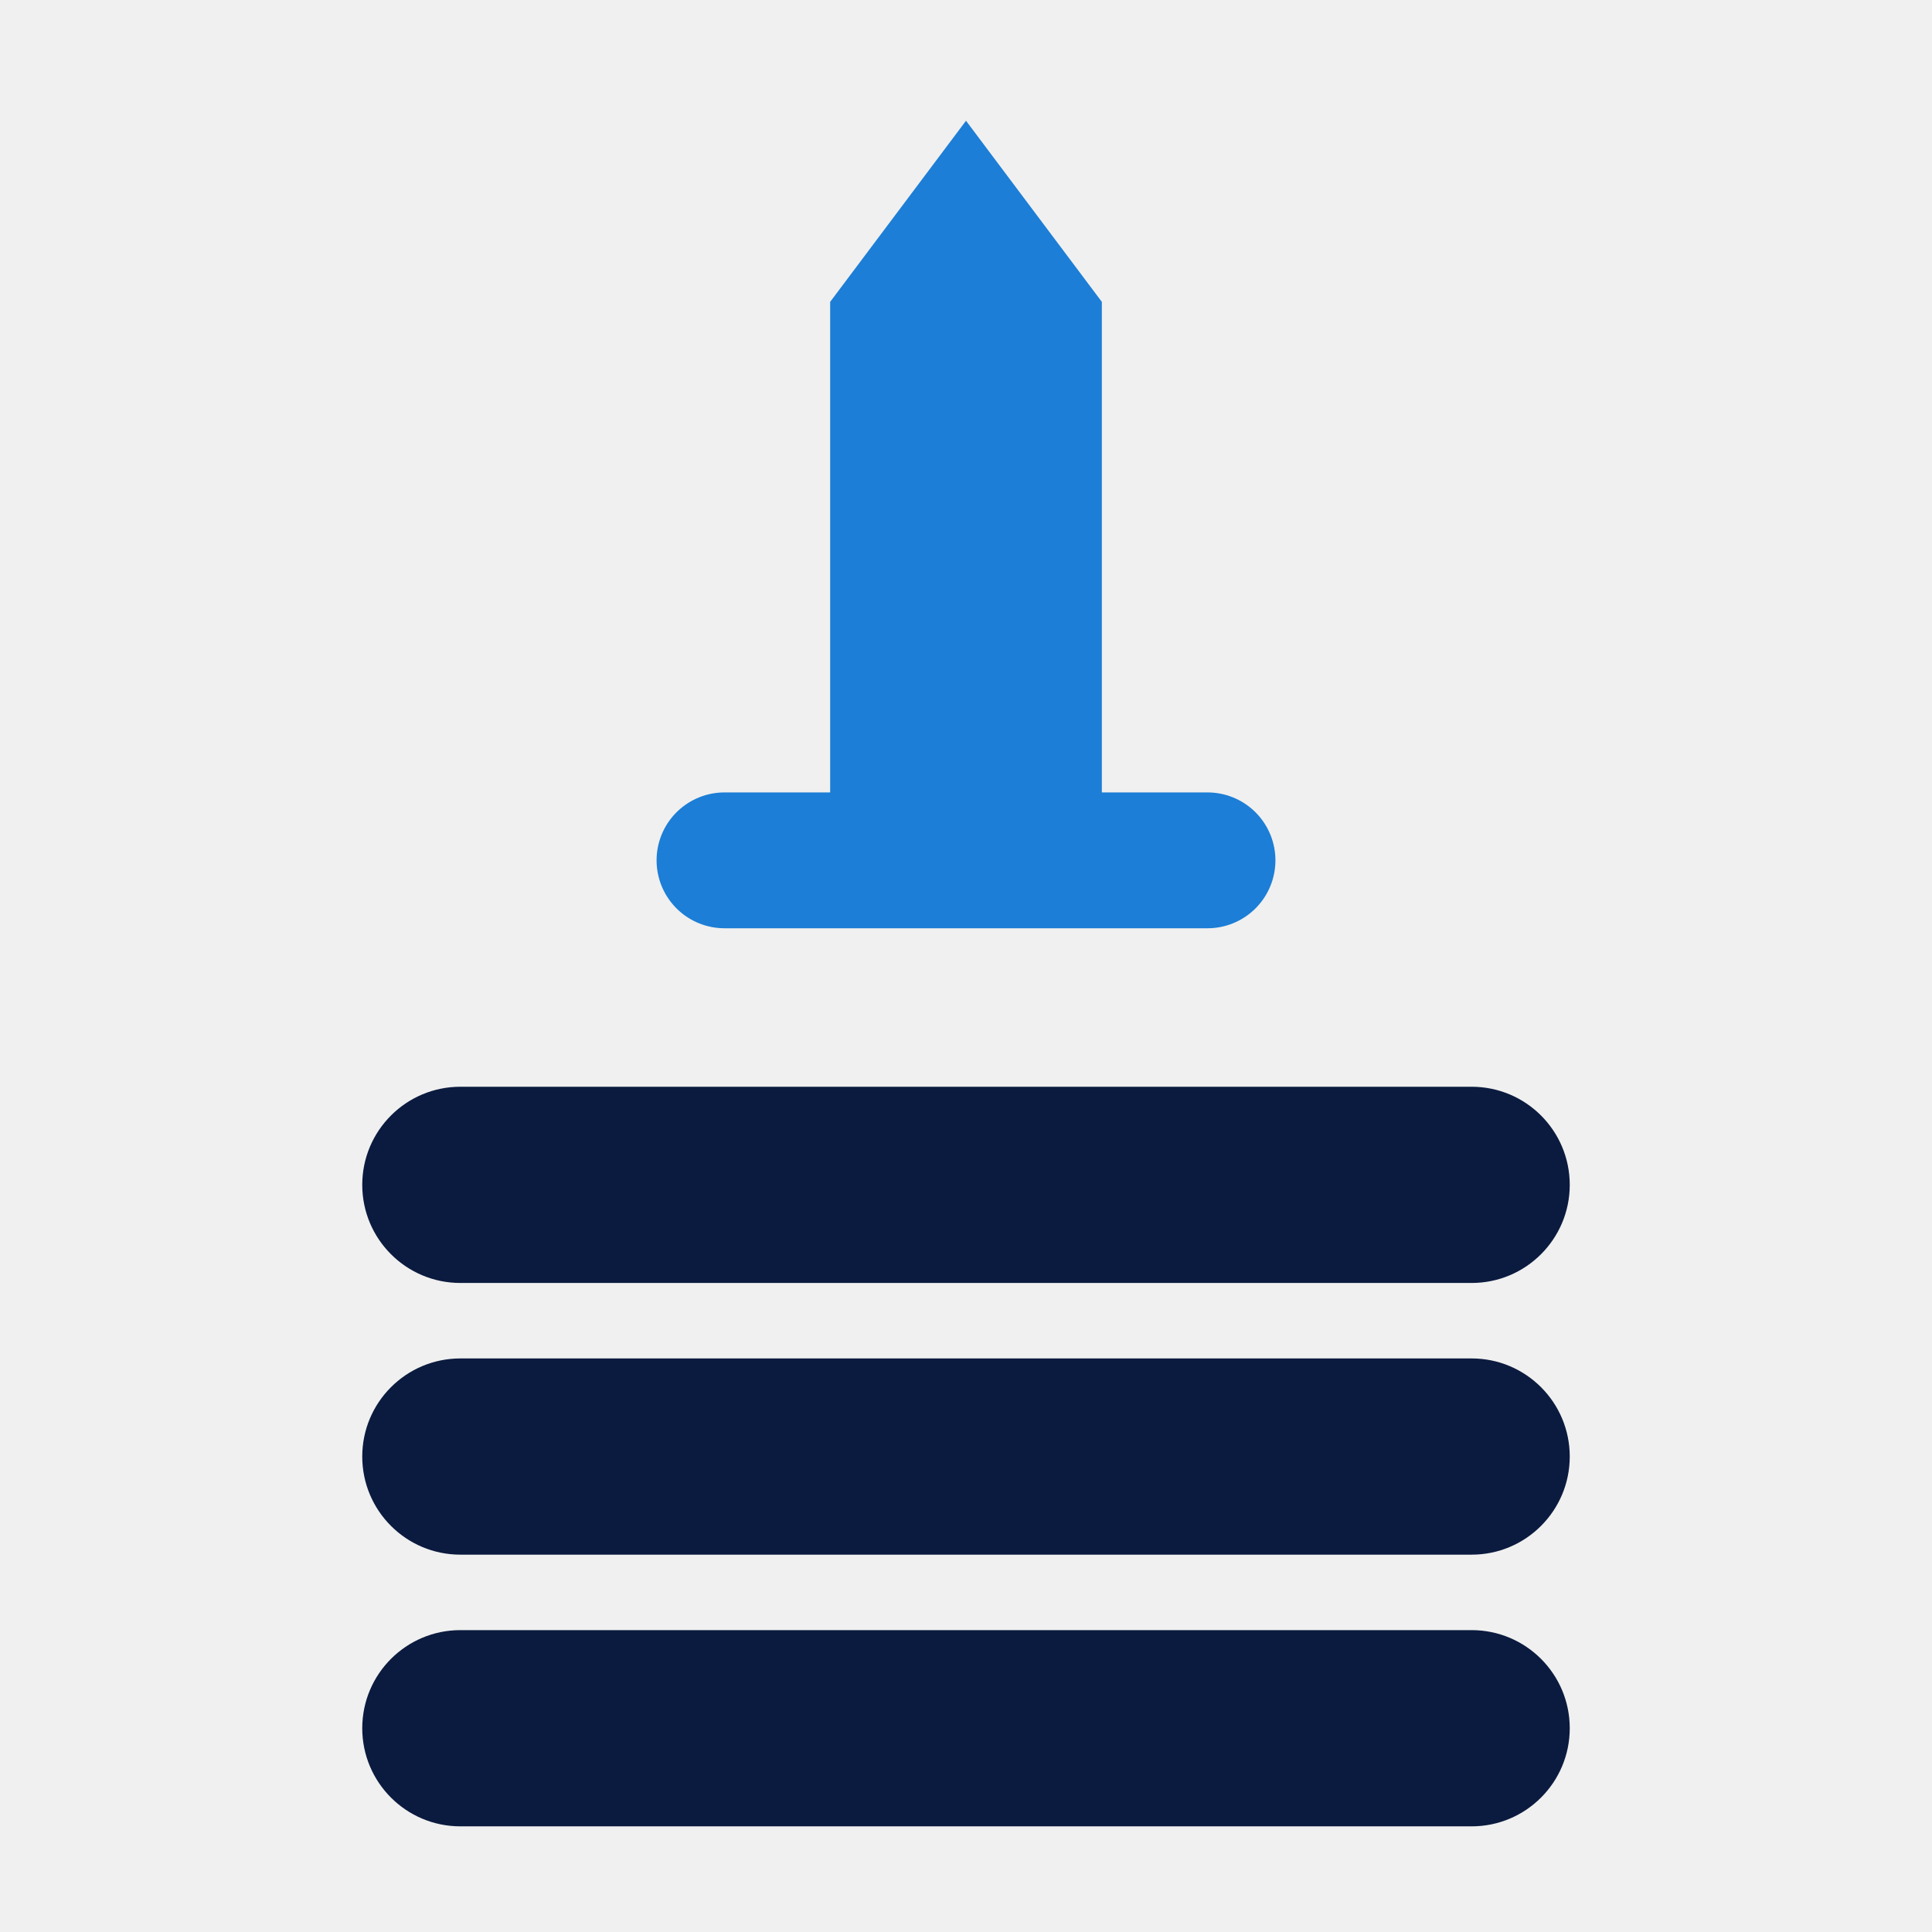
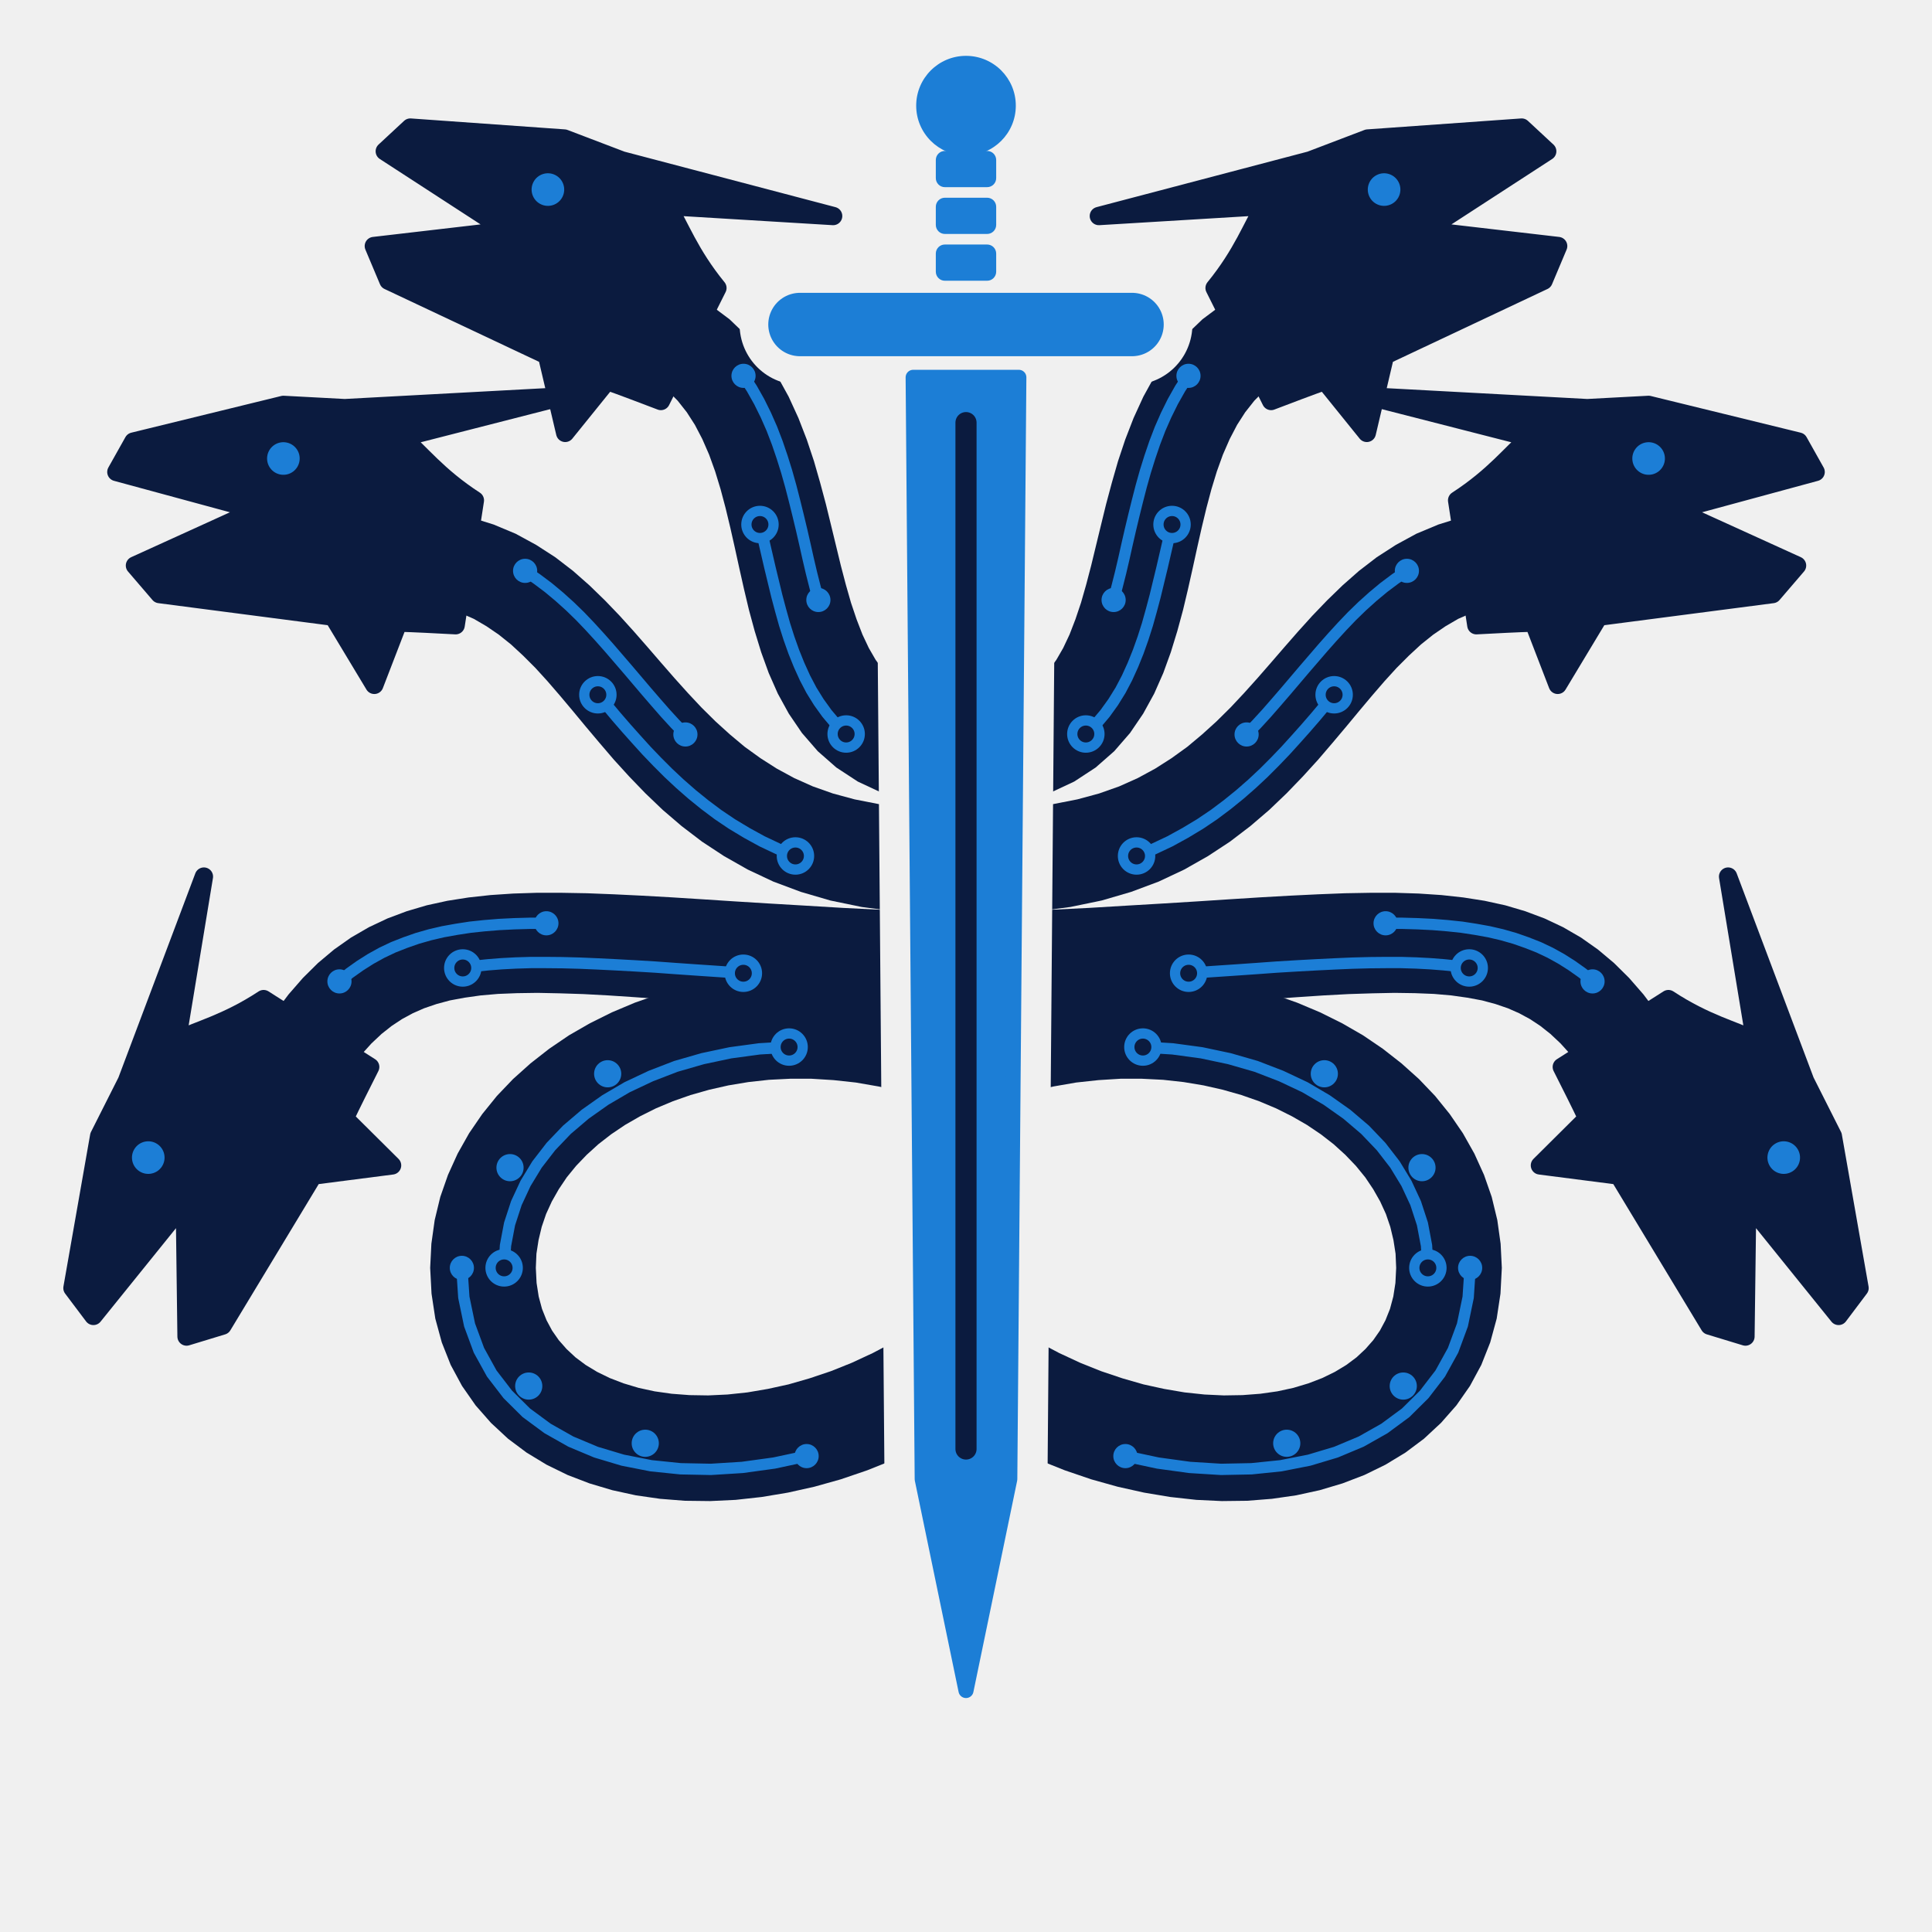
- <svg xmlns="http://www.w3.org/2000/svg" width="512" height="512" viewBox="0 0 64 64">
-   <path d="M32 4 L36.5 10 L36.5 27 L27.5 27 L27.5 10 Z" fill="#1C7ED6" />
-   <line x1="24" y1="28.5" x2="40" y2="28.5" stroke="#1C7ED6" stroke-width="4.5" stroke-linecap="round" />
-   <rect x="12" y="36" width="40" height="6.5" rx="3.25" fill="#0B1B3F" />
-   <rect x="12" y="45" width="40" height="6.5" rx="3.25" fill="#0B1B3F" />
-   <rect x="12" y="54" width="40" height="6.5" rx="3.25" fill="#0B1B3F" />
+ <svg xmlns="http://www.w3.org/2000/svg" width="512" height="512" viewBox="0 0 128 128">
+   <mask id="xk" maskUnits="userSpaceOnUse" x="0" y="0" width="128" height="128">
+     <rect width="128" height="128" fill="#fff" />
+     <path d="M60.5 25 L61.1 98 L64 112 L66.9 98 L67.5 25 Z" fill="#000" stroke="#000" stroke-width="5" stroke-linejoin="round" />
+     <line x1="53" y1="21.5" x2="75" y2="21.5" stroke="#000" stroke-width="8" stroke-linecap="round" />
+     <line x1="64" y1="8" x2="64" y2="21.5" stroke="#000" stroke-width="8" stroke-linecap="round" />
+   </mask>
+   <g mask="url(#xk)">
+     <g>
+       <path d="M65.23 73.28 L66.76 72.75 L68.29 72.32 L69.8 71.98 L71.3 71.72 L72.78 71.56 L74.23 71.47 L75.66 71.47 L77.06 71.54 L78.42 71.69 L79.74 71.91 L81.02 72.2 L82.25 72.55 L83.42 72.96 L84.54 73.43 L85.6 73.96 L86.59 74.53 L87.51 75.15 L88.36 75.81 L89.13 76.51 L89.83 77.24 L90.45 78 L90.98 78.79 L91.44 79.6 L91.82 80.43 L92.11 81.28 L92.32 82.16 L92.46 83.06 L92.5 84 L92.45 85 L92.31 85.9 L92.09 86.72 L91.79 87.47 L91.42 88.16 L90.98 88.79 L90.46 89.38 L89.87 89.93 L89.2 90.43 L88.44 90.89 L87.6 91.3 L86.69 91.65 L85.69 91.95 L84.63 92.18 L83.5 92.34 L82.32 92.43 L81.08 92.45 L79.8 92.39 L78.48 92.25 L77.13 92.02 L75.76 91.72 L74.37 91.32 L72.97 90.85 L71.57 90.29 L70.17 89.64 L68.77 88.9 L67.39 88.07 L66.03 87.15 L61.97 92.85 L63.63 93.97 L65.33 94.99 L67.05 95.91 L68.79 96.71 L70.54 97.41 L72.3 98.01 L74.05 98.5 L75.8 98.89 L77.54 99.18 L79.26 99.37 L80.95 99.45 L82.63 99.43 L84.27 99.3 L85.87 99.07 L87.43 98.73 L88.94 98.28 L90.4 97.72 L91.79 97.04 L93.11 96.24 L94.34 95.32 L95.47 94.27 L96.49 93.11 L97.39 91.82 L98.14 90.43 L98.73 88.94 L99.16 87.36 L99.41 85.71 L99.5 84 L99.42 82.4 L99.2 80.83 L98.83 79.3 L98.32 77.84 L97.68 76.43 L96.92 75.08 L96.05 73.81 L95.08 72.61 L94.01 71.49 L92.85 70.45 L91.61 69.48 L90.3 68.59 L88.91 67.79 L87.46 67.07 L85.94 66.43 L84.37 65.88 L82.75 65.41 L81.08 65.04 L79.37 64.75 L77.62 64.56 L75.84 64.47 L74.02 64.47 L72.18 64.58 L70.32 64.79 L68.45 65.11 L66.56 65.53 L64.67 66.07 L62.77 66.72 Z" fill="#0B1B3F" />
+       <path d="M64 53.5 L65.99 53.38 L67.86 53.06 L69.59 52.52 L71.17 51.78 L72.59 50.85 L73.82 49.77 L74.87 48.56 L75.74 47.28 L76.47 45.95 L77.07 44.59 L77.57 43.21 L78 41.81 L78.38 40.41 L78.71 39.02 L79.02 37.64 L79.32 36.27 L79.62 34.94 L79.93 33.65 L80.26 32.41 L80.62 31.23 L81.02 30.12 L81.47 29.09 L81.96 28.15 L82.5 27.31 L83.1 26.55 L83.76 25.88 L84.52 25.29 L85.39 24.77 L82.61 19.23 L81.06 20.11 L79.67 21.15 L78.46 22.31 L77.41 23.57 L76.51 24.9 L75.75 26.28 L75.1 27.7 L74.55 29.12 L74.07 30.56 L73.66 31.99 L73.28 33.41 L72.94 34.8 L72.61 36.16 L72.29 37.48 L71.96 38.74 L71.62 39.93 L71.25 41.03 L70.86 42.04 L70.44 42.93 L69.99 43.71 L69.51 44.37 L69.01 44.92 L68.46 45.37 L67.86 45.75 L67.15 46.05 L66.3 46.29 L65.26 46.45 L64 46.5 Z" fill="#0B1B3F" />
+       <g transform="translate(83.55 22.22) rotate(-26.57) scale(1.35)">
+         <path d="M-1 -3.1 C1 -4 2 -5 3 -5.6 L-4.5 -8.8 L6 -6.6 L9 -6.3 L16 -3.4 L16.6 -1.8 L9.5 -1 L15 2.6 L13.6 3.8 L5 3.6 L2.5 6.6 L1.8 3.4 C1 3.3 0 3.2 -1 3.1 Z" fill="#0B1B3F" stroke="#0B1B3F" stroke-width="0.9" stroke-linejoin="round" />
+         <circle cx="8.6" cy="-3.7" r="0.8" fill="#1C7ED6" />
+       </g>
+       <path d="M63.84 60.5 L66.34 60.52 L68.69 60.38 L70.91 60.09 L72.99 59.66 L74.94 59.09 L76.76 58.41 L78.46 57.61 L80.03 56.72 L81.49 55.76 L82.84 54.73 L84.09 53.66 L85.24 52.56 L86.32 51.44 L87.33 50.33 L88.28 49.22 L89.19 48.14 L90.06 47.09 L90.9 46.09 L91.72 45.14 L92.53 44.25 L93.34 43.44 L94.14 42.7 L94.95 42.05 L95.77 41.49 L96.61 41 L97.5 40.61 L98.44 40.29 L99.47 40.06 L98.53 33.94 L96.87 34.26 L95.3 34.75 L93.84 35.36 L92.48 36.1 L91.21 36.92 L90.04 37.82 L88.95 38.78 L87.92 39.78 L86.94 40.8 L86 41.84 L85.09 42.88 L84.2 43.91 L83.31 44.93 L82.42 45.92 L81.52 46.88 L80.59 47.8 L79.64 48.66 L78.66 49.48 L77.62 50.23 L76.54 50.92 L75.38 51.55 L74.15 52.1 L72.82 52.57 L71.38 52.96 L69.8 53.27 L68.09 53.46 L66.21 53.55 L64.16 53.5 Z" fill="#0B1B3F" />
+       <g transform="translate(98.51 37.08) rotate(-8.75) scale(1.35)">
+         <path d="M-1 -3.1 C1 -4 2 -5 3 -5.6 L-4.5 -8.8 L6 -6.6 L9 -6.3 L16 -3.4 L16.6 -1.8 L9.5 -1 L15 2.6 L13.6 3.8 L5 3.6 L2.5 6.6 L1.8 3.4 C1 3.3 0 3.2 -1 3.1 Z" fill="#0B1B3F" stroke="#0B1B3F" stroke-width="0.9" stroke-linejoin="round" />
+         <circle cx="8.6" cy="-3.7" r="0.8" fill="#1C7ED6" />
+       </g>
+       <path d="M64.12 67.5 L67.08 67.36 L69.9 67.21 L72.57 67.05 L75.11 66.88 L77.51 66.7 L79.79 66.53 L81.94 66.36 L83.97 66.21 L85.88 66.07 L87.68 65.95 L89.36 65.86 L90.93 65.81 L92.39 65.78 L93.75 65.8 L95.01 65.85 L96.16 65.95 L97.22 66.1 L98.19 66.28 L99.08 66.52 L99.9 66.8 L100.65 67.13 L101.37 67.52 L102.05 67.97 L102.72 68.5 L103.39 69.13 L104.05 69.86 L104.71 70.7 L105.38 71.66 L110.62 68.34 L109.77 67.06 L108.88 65.88 L107.93 64.79 L106.93 63.8 L105.87 62.91 L104.75 62.12 L103.56 61.43 L102.33 60.85 L101.05 60.37 L99.73 59.98 L98.36 59.68 L96.96 59.46 L95.5 59.3 L94 59.2 L92.44 59.15 L90.81 59.15 L89.11 59.18 L87.33 59.25 L85.47 59.34 L83.52 59.45 L81.46 59.58 L79.31 59.72 L77.04 59.86 L74.66 60 L72.16 60.15 L69.53 60.28 L66.77 60.4 L63.88 60.5 Z" fill="#0B1B3F" />
+       <g transform="translate(107.73 69.58) rotate(57.53) scale(1.35)">
+         <path d="M-1 -3.1 C1 -4 2 -5 3 -5.6 L-4.5 -8.8 L6 -6.6 L9 -6.3 L16 -3.4 L16.6 -1.8 L9.5 -1 L15 2.6 L13.6 3.8 L5 3.6 L2.5 6.6 L1.8 3.4 C1 3.3 0 3.2 -1 3.1 Z" fill="#0B1B3F" stroke="#0B1B3F" stroke-width="0.9" stroke-linejoin="round" />
+         <circle cx="8.6" cy="-3.7" r="0.8" fill="#1C7ED6" />
+       </g>
+       <path d="M71.94 48.63 L72.61 47.98 L73.21 47.27 L73.75 46.52 L74.24 45.73 L74.67 44.91 L75.06 44.05 L75.41 43.18 L75.73 42.28 L76.02 41.37 L76.28 40.44 L76.53 39.5 L76.76 38.55 L76.99 37.6 L77.21 36.65 L77.43 35.7 L77.65 34.75" fill="none" stroke="#1C7ED6" stroke-width="0.75" stroke-linecap="round" stroke-linejoin="round" />
+       <circle cx="71.94" cy="48.63" r="0.9" fill="#0B1B3F" stroke="#1C7ED6" stroke-width="0.68" />
+       <circle cx="77.65" cy="34.75" r="0.9" fill="#0B1B3F" stroke="#1C7ED6" stroke-width="0.68" />
+       <path d="M73.78 39.75 L74.01 38.86 L74.24 37.95 L74.46 37.01 L74.67 36.07 L74.89 35.11 L75.12 34.15 L75.36 33.18 L75.61 32.21 L75.88 31.25 L76.18 30.29 L76.5 29.35 L76.86 28.41 L77.26 27.5 L77.7 26.61 L78.19 25.74 L78.74 24.9" fill="none" stroke="#1C7ED6" stroke-width="0.75" stroke-linecap="round" stroke-linejoin="round" />
+       <circle cx="73.78" cy="39.75" r="0.8" fill="#1C7ED6" />
+       <circle cx="78.74" cy="24.9" r="0.8" fill="#1C7ED6" />
+       <path d="M75.3 56.71 L76.43 56.25 L77.51 55.74 L78.53 55.18 L79.51 54.59 L80.43 53.97 L81.31 53.31 L82.15 52.63 L82.95 51.93 L83.72 51.21 L84.45 50.48 L85.16 49.74 L85.84 48.99 L86.5 48.25 L87.15 47.5 L87.77 46.76 L88.39 46.03" fill="none" stroke="#1C7ED6" stroke-width="0.75" stroke-linecap="round" stroke-linejoin="round" />
+       <circle cx="75.3" cy="56.71" r="0.9" fill="#0B1B3F" stroke="#1C7ED6" stroke-width="0.68" />
+       <circle cx="88.39" cy="46.03" r="0.9" fill="#0B1B3F" stroke="#1C7ED6" stroke-width="0.68" />
+       <path d="M82.59 48.66 L83.26 47.97 L83.91 47.26 L84.54 46.54 L85.17 45.81 L85.79 45.08 L86.41 44.35 L87.03 43.63 L87.65 42.91 L88.28 42.2 L88.92 41.5 L89.57 40.82 L90.25 40.16 L90.95 39.53 L91.67 38.93 L92.43 38.36 L93.21 37.82" fill="none" stroke="#1C7ED6" stroke-width="0.75" stroke-linecap="round" stroke-linejoin="round" />
+       <circle cx="82.59" cy="48.66" r="0.8" fill="#1C7ED6" />
+       <circle cx="93.21" cy="37.82" r="0.8" fill="#1C7ED6" />
+       <path d="M78.75 64.48 L80.3 64.37 L81.79 64.27 L83.23 64.17 L84.61 64.07 L85.94 63.99 L87.22 63.92 L88.44 63.86 L89.61 63.81 L90.74 63.78 L91.81 63.77 L92.84 63.77 L93.83 63.8 L94.77 63.85 L95.66 63.92 L96.52 64.01 L97.34 64.13" fill="none" stroke="#1C7ED6" stroke-width="0.75" stroke-linecap="round" stroke-linejoin="round" />
+       <circle cx="78.75" cy="64.48" r="0.9" fill="#0B1B3F" stroke="#1C7ED6" stroke-width="0.68" />
+       <circle cx="97.34" cy="64.13" r="0.9" fill="#0B1B3F" stroke="#1C7ED6" stroke-width="0.68" />
+       <path d="M91.8 61.17 L92.88 61.17 L93.92 61.2 L94.93 61.25 L95.91 61.33 L96.85 61.43 L97.76 61.57 L98.65 61.73 L99.51 61.93 L100.35 62.17 L101.15 62.45 L101.94 62.76 L102.7 63.12 L103.44 63.53 L104.15 63.98 L104.84 64.47 L105.51 65.02" fill="none" stroke="#1C7ED6" stroke-width="0.75" stroke-linecap="round" stroke-linejoin="round" />
+       <circle cx="91.8" cy="61.17" r="0.8" fill="#1C7ED6" />
+       <circle cx="105.51" cy="65.02" r="0.8" fill="#1C7ED6" />
+       <path d="M75.72 69.37 L77.69 69.49 L79.61 69.75 L81.45 70.14 L83.22 70.65 L84.88 71.29 L86.45 72.03 L87.9 72.88 L89.23 73.82 L90.44 74.85 L91.5 75.96 L92.42 77.15 L93.18 78.4 L93.79 79.71 L94.24 81.09 L94.51 82.52 L94.6 84" fill="none" stroke="#1C7ED6" stroke-width="0.75" stroke-linecap="round" stroke-linejoin="round" />
+       <circle cx="75.72" cy="69.37" r="0.9" fill="#0B1B3F" stroke="#1C7ED6" stroke-width="0.68" />
+       <circle cx="94.6" cy="84" r="0.9" fill="#0B1B3F" stroke="#1C7ED6" stroke-width="0.68" />
+       <path d="M97.4 84 L97.27 85.95 L96.89 87.78 L96.27 89.46 L95.42 91 L94.36 92.38 L93.13 93.6 L91.72 94.64 L90.18 95.51 L88.51 96.21 L86.74 96.74 L84.86 97.11 L82.91 97.31 L80.9 97.35 L78.82 97.22 L76.71 96.93 L74.56 96.47" fill="none" stroke="#1C7ED6" stroke-width="0.75" stroke-linecap="round" stroke-linejoin="round" />
+       <circle cx="97.4" cy="84" r="0.8" fill="#1C7ED6" />
+       <circle cx="74.56" cy="96.47" r="0.8" fill="#1C7ED6" />
+       <circle cx="87.74" cy="71.14" r="0.9" fill="#1C7ED6" />
+       <circle cx="94.21" cy="77.36" r="0.9" fill="#1C7ED6" />
+       <circle cx="92.97" cy="91.83" r="0.9" fill="#1C7ED6" />
+       <circle cx="85.25" cy="95.62" r="0.9" fill="#1C7ED6" />
+     </g>
+     <g transform="translate(128 0) scale(-1 1)">
+       <path d="M65.23 73.28 L66.76 72.75 L68.29 72.32 L69.8 71.98 L71.3 71.72 L72.78 71.56 L74.23 71.47 L75.66 71.47 L77.06 71.54 L78.42 71.69 L79.74 71.91 L81.02 72.2 L82.25 72.55 L83.42 72.96 L84.54 73.43 L85.6 73.96 L86.59 74.53 L87.51 75.15 L88.36 75.81 L89.13 76.51 L89.83 77.24 L90.45 78 L90.98 78.79 L91.44 79.6 L91.82 80.43 L92.11 81.28 L92.32 82.16 L92.46 83.06 L92.5 84 L92.45 85 L92.31 85.9 L92.09 86.72 L91.79 87.47 L91.42 88.16 L90.98 88.79 L90.46 89.38 L89.87 89.93 L89.2 90.43 L88.44 90.89 L87.6 91.3 L86.69 91.65 L85.69 91.95 L84.63 92.18 L83.5 92.34 L82.32 92.43 L81.08 92.45 L79.8 92.39 L78.48 92.25 L77.13 92.02 L75.76 91.72 L74.37 91.32 L72.97 90.85 L71.57 90.29 L70.17 89.64 L68.77 88.9 L67.39 88.07 L66.03 87.15 L61.97 92.85 L63.63 93.97 L65.33 94.99 L67.05 95.91 L68.79 96.71 L70.54 97.41 L72.3 98.01 L74.05 98.5 L75.8 98.89 L77.54 99.18 L79.26 99.37 L80.95 99.45 L82.63 99.43 L84.27 99.3 L85.87 99.07 L87.43 98.73 L88.94 98.28 L90.4 97.72 L91.79 97.04 L93.11 96.24 L94.34 95.32 L95.47 94.27 L96.49 93.11 L97.39 91.82 L98.14 90.43 L98.73 88.94 L99.16 87.36 L99.41 85.71 L99.5 84 L99.42 82.4 L99.2 80.83 L98.83 79.3 L98.32 77.84 L97.68 76.43 L96.92 75.08 L96.05 73.81 L95.08 72.61 L94.01 71.49 L92.85 70.45 L91.61 69.48 L90.3 68.59 L88.91 67.79 L87.46 67.07 L85.94 66.43 L84.37 65.88 L82.75 65.41 L81.08 65.04 L79.37 64.75 L77.62 64.56 L75.84 64.47 L74.02 64.47 L72.18 64.58 L70.32 64.79 L68.45 65.11 L66.56 65.53 L64.67 66.07 L62.77 66.72 Z" fill="#0B1B3F" />
+       <path d="M64 53.5 L65.99 53.38 L67.86 53.06 L69.59 52.52 L71.17 51.78 L72.59 50.85 L73.82 49.77 L74.87 48.56 L75.74 47.28 L76.47 45.95 L77.07 44.59 L77.57 43.21 L78 41.81 L78.38 40.41 L78.71 39.02 L79.02 37.64 L79.32 36.27 L79.62 34.94 L79.93 33.65 L80.26 32.41 L80.62 31.23 L81.02 30.12 L81.47 29.09 L81.96 28.15 L82.5 27.31 L83.1 26.55 L83.76 25.88 L84.52 25.29 L85.39 24.77 L82.61 19.23 L81.06 20.11 L79.67 21.15 L78.46 22.31 L77.41 23.57 L76.51 24.9 L75.75 26.28 L75.1 27.7 L74.55 29.12 L74.07 30.56 L73.66 31.99 L73.28 33.41 L72.94 34.8 L72.61 36.16 L72.29 37.48 L71.96 38.74 L71.62 39.93 L71.25 41.03 L70.86 42.04 L70.44 42.93 L69.99 43.71 L69.51 44.37 L69.01 44.92 L68.46 45.37 L67.86 45.75 L67.15 46.05 L66.3 46.29 L65.26 46.45 L64 46.5 Z" fill="#0B1B3F" />
+       <g transform="translate(83.55 22.22) rotate(-26.57) scale(1.35)">
+         <path d="M-1 -3.1 C1 -4 2 -5 3 -5.6 L-4.5 -8.8 L6 -6.6 L9 -6.3 L16 -3.4 L16.6 -1.8 L9.5 -1 L15 2.6 L13.6 3.8 L5 3.6 L2.5 6.6 L1.8 3.4 C1 3.3 0 3.2 -1 3.1 Z" fill="#0B1B3F" stroke="#0B1B3F" stroke-width="0.9" stroke-linejoin="round" />
+         <circle cx="8.6" cy="-3.7" r="0.8" fill="#1C7ED6" />
+       </g>
+       <path d="M63.84 60.5 L66.34 60.52 L68.69 60.38 L70.91 60.09 L72.99 59.66 L74.94 59.09 L76.76 58.41 L78.46 57.61 L80.03 56.72 L81.49 55.76 L82.84 54.73 L84.09 53.66 L85.24 52.56 L86.32 51.44 L87.33 50.33 L88.28 49.22 L89.19 48.14 L90.06 47.09 L90.9 46.09 L91.72 45.14 L92.53 44.25 L93.34 43.44 L94.14 42.7 L94.95 42.05 L95.77 41.49 L96.61 41 L97.5 40.61 L98.44 40.29 L99.47 40.06 L98.53 33.94 L96.87 34.26 L95.3 34.75 L93.84 35.36 L92.48 36.1 L91.21 36.92 L90.04 37.82 L88.95 38.78 L87.92 39.78 L86.94 40.8 L86 41.84 L85.09 42.88 L84.2 43.91 L83.31 44.93 L82.42 45.92 L81.52 46.88 L80.59 47.8 L79.64 48.66 L78.66 49.48 L77.62 50.23 L76.54 50.92 L75.38 51.55 L74.15 52.1 L72.82 52.57 L71.38 52.96 L69.8 53.27 L68.09 53.46 L66.21 53.55 L64.16 53.5 Z" fill="#0B1B3F" />
+       <g transform="translate(98.51 37.08) rotate(-8.75) scale(1.35)">
+         <path d="M-1 -3.1 C1 -4 2 -5 3 -5.6 L-4.5 -8.8 L6 -6.6 L9 -6.3 L16 -3.4 L16.6 -1.8 L9.5 -1 L15 2.6 L13.6 3.8 L5 3.6 L2.5 6.6 L1.8 3.4 C1 3.3 0 3.2 -1 3.1 Z" fill="#0B1B3F" stroke="#0B1B3F" stroke-width="0.9" stroke-linejoin="round" />
+         <circle cx="8.6" cy="-3.7" r="0.8" fill="#1C7ED6" />
+       </g>
+       <path d="M64.12 67.5 L67.08 67.36 L69.9 67.21 L72.57 67.05 L75.11 66.88 L77.51 66.7 L79.79 66.53 L81.94 66.36 L83.97 66.21 L85.88 66.07 L87.68 65.95 L89.36 65.86 L90.93 65.81 L92.39 65.78 L93.75 65.8 L95.01 65.85 L96.16 65.95 L97.22 66.1 L98.19 66.28 L99.08 66.52 L99.9 66.8 L100.65 67.13 L101.37 67.52 L102.05 67.97 L102.72 68.5 L103.39 69.13 L104.05 69.86 L104.71 70.7 L105.38 71.66 L110.62 68.34 L109.77 67.06 L108.88 65.88 L107.93 64.79 L106.93 63.8 L105.87 62.91 L104.75 62.12 L103.56 61.43 L102.33 60.85 L101.05 60.37 L99.73 59.98 L98.36 59.68 L96.96 59.46 L95.5 59.3 L94 59.2 L92.44 59.15 L90.81 59.15 L89.11 59.18 L87.33 59.25 L85.47 59.34 L83.52 59.45 L81.46 59.58 L79.31 59.72 L77.04 59.86 L74.66 60 L72.16 60.15 L69.53 60.28 L66.77 60.4 L63.88 60.5 Z" fill="#0B1B3F" />
+       <g transform="translate(107.73 69.58) rotate(57.53) scale(1.35)">
+         <path d="M-1 -3.1 C1 -4 2 -5 3 -5.6 L-4.5 -8.8 L6 -6.6 L9 -6.3 L16 -3.4 L16.6 -1.8 L9.5 -1 L15 2.6 L13.6 3.8 L5 3.6 L2.5 6.6 L1.8 3.4 C1 3.3 0 3.2 -1 3.1 Z" fill="#0B1B3F" stroke="#0B1B3F" stroke-width="0.9" stroke-linejoin="round" />
+         <circle cx="8.6" cy="-3.7" r="0.8" fill="#1C7ED6" />
+       </g>
+       <path d="M71.94 48.63 L72.61 47.98 L73.21 47.27 L73.75 46.52 L74.24 45.73 L74.67 44.91 L75.06 44.05 L75.41 43.18 L75.73 42.28 L76.02 41.37 L76.28 40.44 L76.53 39.5 L76.76 38.55 L76.99 37.6 L77.21 36.65 L77.43 35.7 L77.65 34.75" fill="none" stroke="#1C7ED6" stroke-width="0.75" stroke-linecap="round" stroke-linejoin="round" />
+       <circle cx="71.94" cy="48.63" r="0.9" fill="#0B1B3F" stroke="#1C7ED6" stroke-width="0.68" />
+       <circle cx="77.65" cy="34.75" r="0.9" fill="#0B1B3F" stroke="#1C7ED6" stroke-width="0.68" />
+       <path d="M73.78 39.75 L74.01 38.86 L74.24 37.95 L74.46 37.01 L74.67 36.07 L74.89 35.11 L75.12 34.15 L75.36 33.18 L75.61 32.21 L75.88 31.25 L76.18 30.29 L76.5 29.35 L76.86 28.41 L77.26 27.5 L77.7 26.61 L78.19 25.74 L78.74 24.9" fill="none" stroke="#1C7ED6" stroke-width="0.75" stroke-linecap="round" stroke-linejoin="round" />
+       <circle cx="73.78" cy="39.75" r="0.8" fill="#1C7ED6" />
+       <circle cx="78.74" cy="24.9" r="0.8" fill="#1C7ED6" />
+       <path d="M75.3 56.71 L76.43 56.25 L77.51 55.74 L78.53 55.18 L79.51 54.59 L80.43 53.97 L81.31 53.31 L82.15 52.63 L82.95 51.93 L83.72 51.21 L84.45 50.48 L85.16 49.74 L85.84 48.99 L86.5 48.25 L87.15 47.5 L87.77 46.76 L88.39 46.03" fill="none" stroke="#1C7ED6" stroke-width="0.75" stroke-linecap="round" stroke-linejoin="round" />
+       <circle cx="75.3" cy="56.71" r="0.9" fill="#0B1B3F" stroke="#1C7ED6" stroke-width="0.68" />
+       <circle cx="88.39" cy="46.03" r="0.9" fill="#0B1B3F" stroke="#1C7ED6" stroke-width="0.68" />
+       <path d="M82.59 48.66 L83.26 47.97 L83.91 47.26 L84.54 46.54 L85.17 45.81 L85.79 45.08 L86.41 44.35 L87.03 43.63 L87.65 42.91 L88.28 42.2 L88.92 41.5 L89.57 40.82 L90.25 40.16 L90.95 39.53 L91.67 38.93 L92.43 38.36 L93.21 37.82" fill="none" stroke="#1C7ED6" stroke-width="0.75" stroke-linecap="round" stroke-linejoin="round" />
+       <circle cx="82.59" cy="48.66" r="0.8" fill="#1C7ED6" />
+       <circle cx="93.21" cy="37.82" r="0.8" fill="#1C7ED6" />
+       <path d="M78.75 64.48 L80.3 64.37 L81.79 64.27 L83.23 64.17 L84.61 64.07 L85.94 63.99 L87.22 63.92 L88.44 63.86 L89.61 63.81 L90.74 63.78 L91.81 63.77 L92.84 63.77 L93.83 63.8 L94.77 63.85 L95.66 63.92 L96.52 64.01 L97.34 64.13" fill="none" stroke="#1C7ED6" stroke-width="0.75" stroke-linecap="round" stroke-linejoin="round" />
+       <circle cx="78.75" cy="64.48" r="0.9" fill="#0B1B3F" stroke="#1C7ED6" stroke-width="0.68" />
+       <circle cx="97.34" cy="64.13" r="0.9" fill="#0B1B3F" stroke="#1C7ED6" stroke-width="0.68" />
+       <path d="M91.8 61.17 L92.88 61.17 L93.92 61.2 L94.93 61.25 L95.91 61.33 L96.85 61.43 L97.76 61.57 L98.65 61.73 L99.51 61.93 L100.35 62.17 L101.15 62.45 L101.94 62.76 L102.7 63.12 L103.44 63.53 L104.15 63.98 L104.84 64.47 L105.51 65.02" fill="none" stroke="#1C7ED6" stroke-width="0.75" stroke-linecap="round" stroke-linejoin="round" />
+       <circle cx="91.8" cy="61.17" r="0.8" fill="#1C7ED6" />
+       <circle cx="105.51" cy="65.02" r="0.8" fill="#1C7ED6" />
+       <path d="M75.72 69.37 L77.69 69.49 L79.61 69.75 L81.45 70.14 L83.22 70.65 L84.88 71.29 L86.45 72.03 L87.9 72.88 L89.23 73.82 L90.44 74.85 L91.5 75.96 L92.42 77.15 L93.18 78.4 L93.79 79.71 L94.24 81.09 L94.51 82.52 L94.6 84" fill="none" stroke="#1C7ED6" stroke-width="0.75" stroke-linecap="round" stroke-linejoin="round" />
+       <circle cx="75.72" cy="69.37" r="0.9" fill="#0B1B3F" stroke="#1C7ED6" stroke-width="0.68" />
+       <circle cx="94.6" cy="84" r="0.9" fill="#0B1B3F" stroke="#1C7ED6" stroke-width="0.68" />
+       <path d="M97.4 84 L97.27 85.95 L96.89 87.78 L96.27 89.46 L95.42 91 L94.36 92.38 L93.13 93.6 L91.72 94.64 L90.18 95.51 L88.51 96.21 L86.74 96.74 L84.86 97.11 L82.91 97.31 L80.9 97.35 L78.82 97.22 L76.71 96.93 L74.56 96.47" fill="none" stroke="#1C7ED6" stroke-width="0.75" stroke-linecap="round" stroke-linejoin="round" />
+       <circle cx="97.4" cy="84" r="0.8" fill="#1C7ED6" />
+       <circle cx="74.56" cy="96.47" r="0.8" fill="#1C7ED6" />
+       <circle cx="87.74" cy="71.14" r="0.9" fill="#1C7ED6" />
+       <circle cx="94.21" cy="77.36" r="0.9" fill="#1C7ED6" />
+       <circle cx="92.97" cy="91.83" r="0.9" fill="#1C7ED6" />
+       <circle cx="85.25" cy="95.62" r="0.9" fill="#1C7ED6" />
+     </g>
+   </g>
+   <path d="M60.5 25 L61.1 98 L64 112 L66.9 98 L67.5 25 Z" fill="#1C7ED6" stroke="#1C7ED6" stroke-width="1" stroke-linejoin="round" />
+   <line x1="64" y1="28" x2="64" y2="96" stroke="#0B1B3F" stroke-width="1.4" stroke-linecap="round" />
+   <line x1="53" y1="21.5" x2="75" y2="21.5" stroke="#1C7ED6" stroke-width="4.2" stroke-linecap="round" />
+   <rect x="62" y="10" width="4" height="2.4" rx="0.6" fill="#1C7ED6" />
+   <rect x="62" y="13.1" width="4" height="2.4" rx="0.6" fill="#1C7ED6" />
+   <rect x="62" y="16.2" width="4" height="2.4" rx="0.6" fill="#1C7ED6" />
+   <circle cx="64" cy="7" r="3.3" fill="#1C7ED6" />
</svg>
